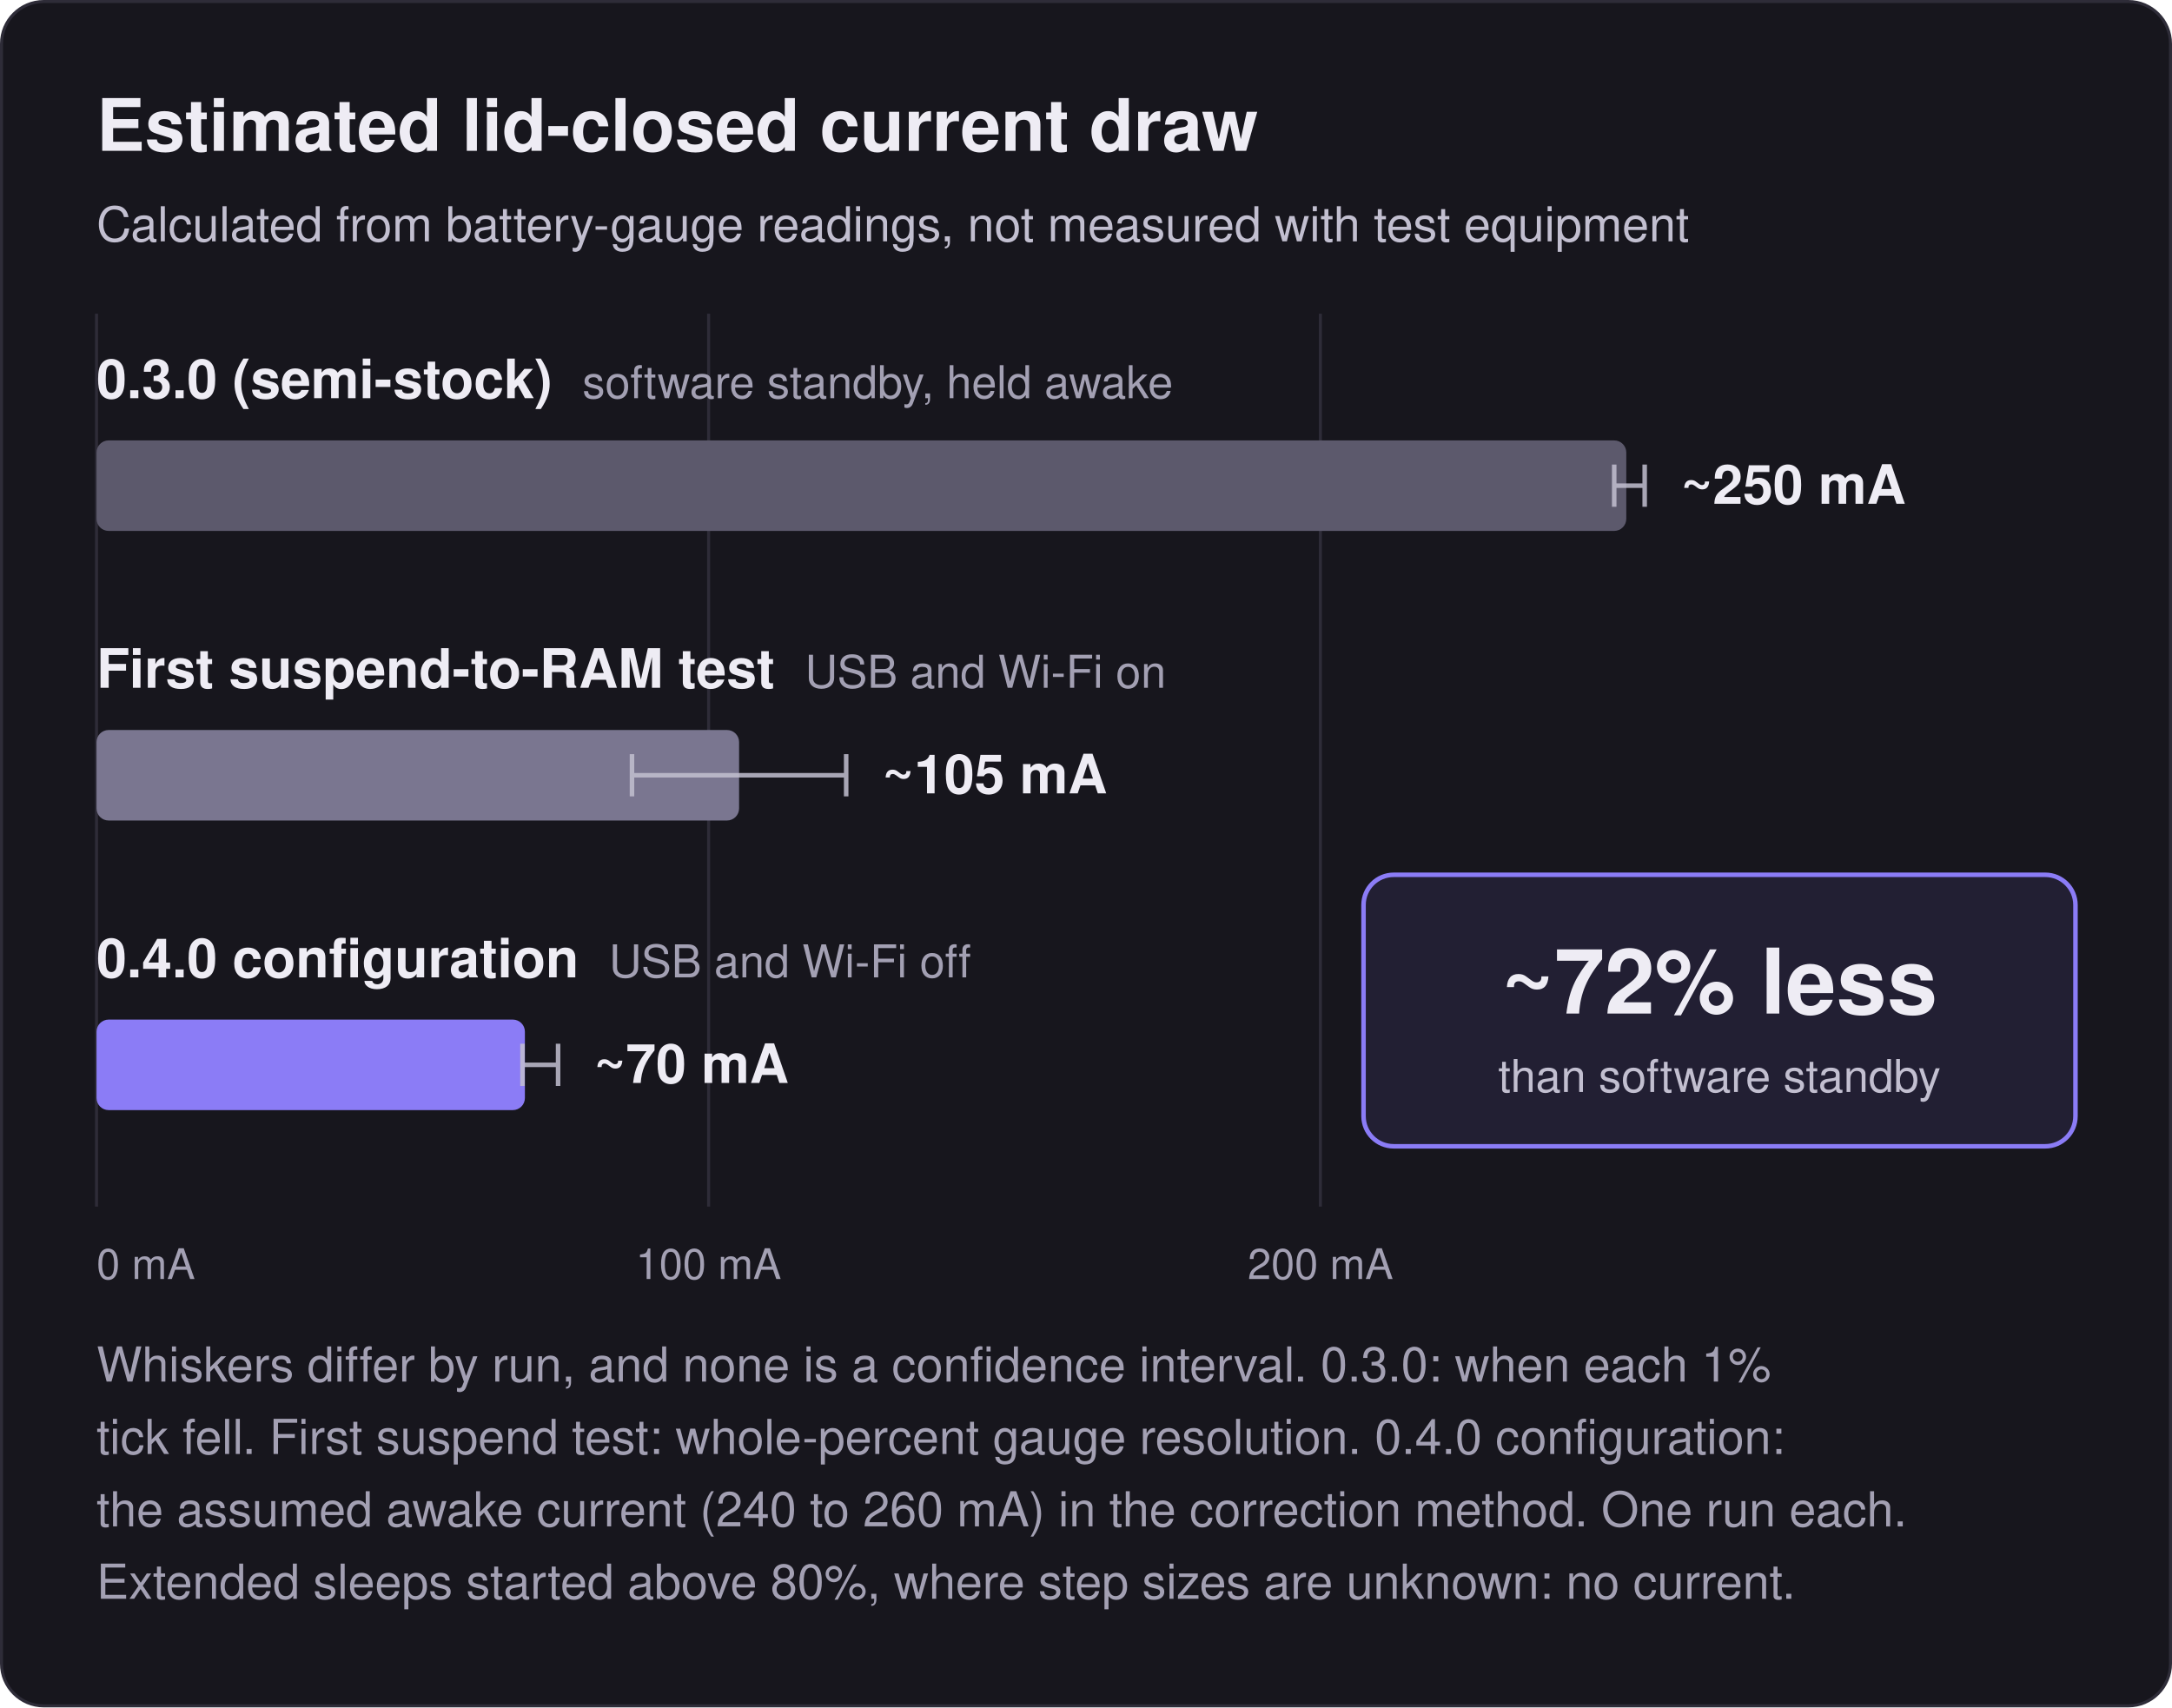
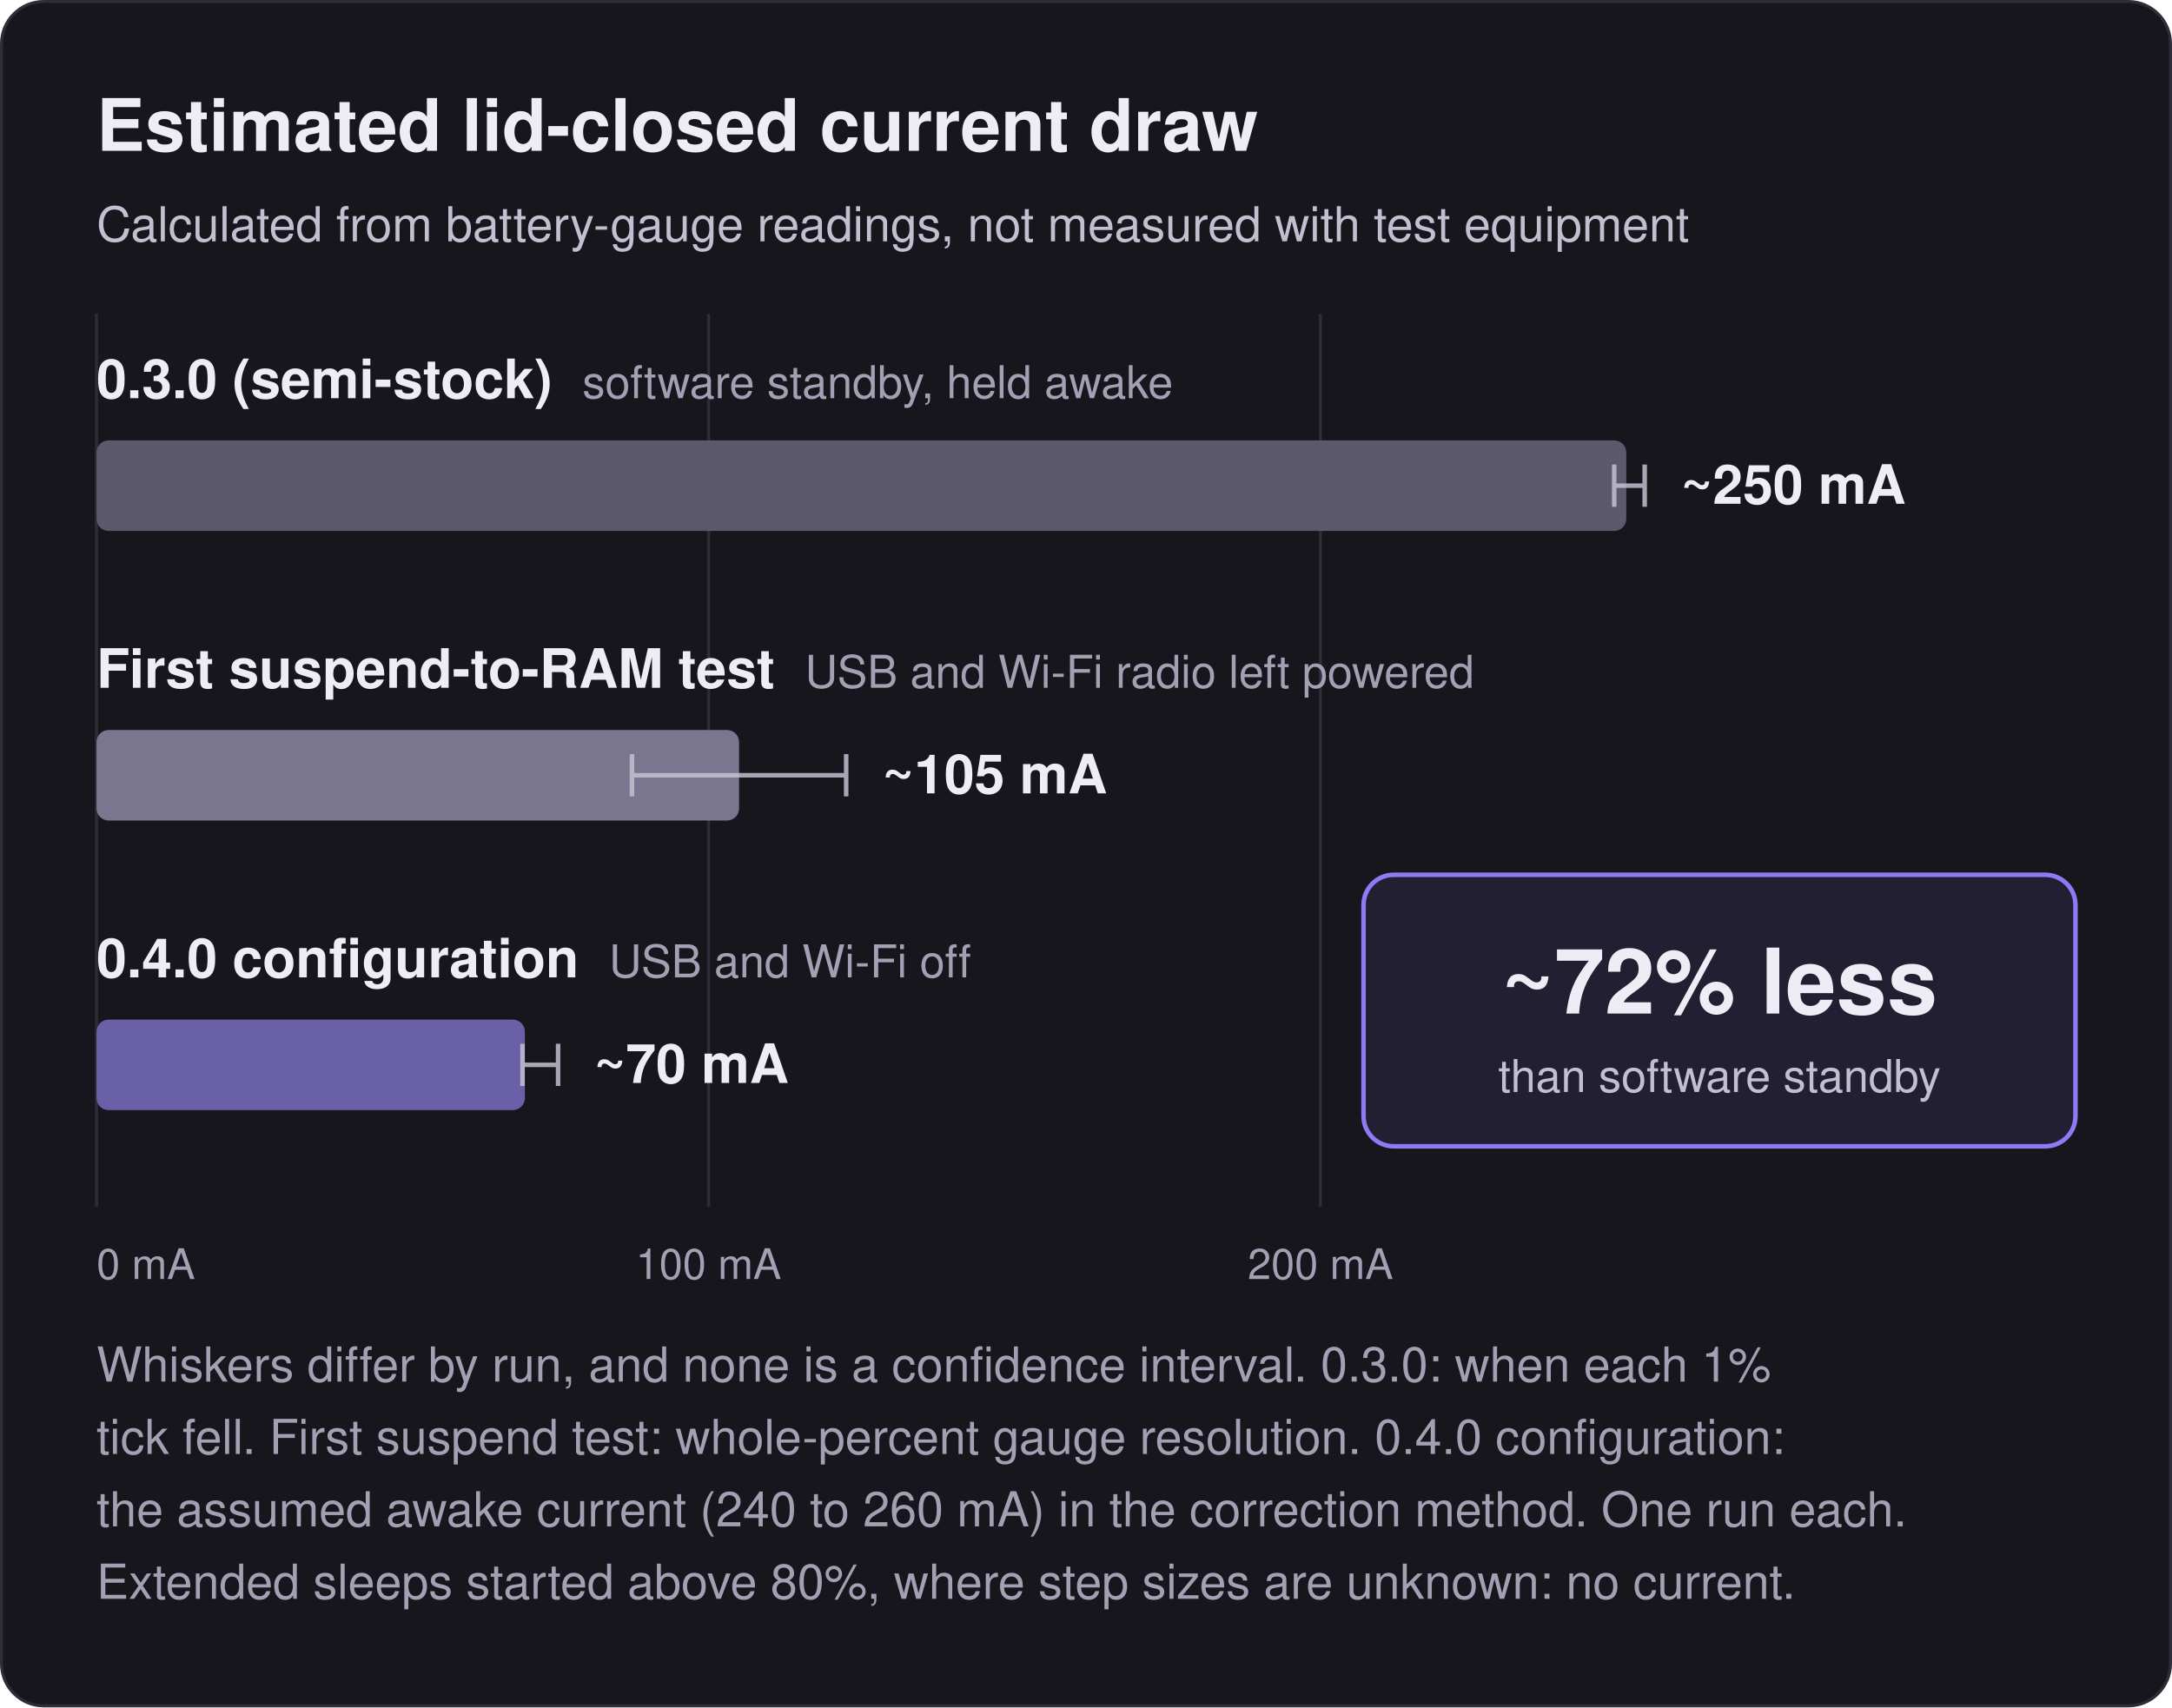
<svg xmlns="http://www.w3.org/2000/svg" width="720" height="566" viewBox="0 0 720 566" role="img" aria-labelledby="t d">
  <rect x="0.5" y="0.5" width="719" height="565" rx="14" fill="#17161D" stroke="#2E2C38" />
  <g font-family="-apple-system, BlinkMacSystemFont, 'Segoe UI', Helvetica, Arial, sans-serif">
    <text x="32" y="50" font-size="24" fill="#EEECF4" font-weight="650" text-anchor="start">Estimated lid-closed current draw</text>
    <text x="32" y="80" font-size="16" fill="#C2BFD0" font-weight="400" text-anchor="start">Calculated from battery-gauge readings, not measured with test equipment</text>
    <line x1="32.0" y1="104" x2="32.0" y2="400" stroke="#2E2C38" stroke-width="1" />
    <text x="32.0" y="424" font-size="14" fill="#A3A0B3" font-weight="400" text-anchor="start">0 mA</text>
    <line x1="234.9" y1="104" x2="234.9" y2="400" stroke="#2E2C38" stroke-width="1" />
    <text x="234.857" y="424" font-size="14" fill="#A3A0B3" font-weight="400" text-anchor="middle">100 mA</text>
    <line x1="437.7" y1="104" x2="437.7" y2="400" stroke="#2E2C38" stroke-width="1" />
    <text x="437.714" y="424" font-size="14" fill="#A3A0B3" font-weight="400" text-anchor="middle">200 mA</text>
    <text x="32" y="132" font-size="18" fill="#EEECF4" font-weight="600">0.3.0 (semi-stock)<tspan dx="10" font-size="15" font-weight="400" fill="#A3A0B3">software standby, held awake</tspan>
    </text>
    <rect x="32" y="146" width="507.1" height="30" rx="4" fill="#5C596C" />
    <path d="M535.1 161H545.2M535.1 154V168M545.2 154V168" stroke="#C2BFD0" stroke-width="1.5" fill="none" opacity="0.85" />
    <text x="557.229" y="167" font-size="18" fill="#EEECF4" font-weight="650" text-anchor="start">~250 mA</text>
-     <text x="32" y="228" font-size="18" fill="#EEECF4" font-weight="600">First suspend-to-RAM test<tspan dx="10" font-size="15" font-weight="400" fill="#A3A0B3">USB and Wi-Fi on</tspan>
+     <text x="32" y="228" font-size="18" fill="#EEECF4" font-weight="600">First suspend-to-RAM test<tspan dx="10" font-size="15" font-weight="400" fill="#A3A0B3">USB and Wi-Fi radio left powered</tspan>
    </text>
    <rect x="32" y="242" width="213.0" height="30" rx="4" fill="#7A7690" />
    <path d="M209.5 257H280.5M209.5 250V264M280.5 250V264" stroke="#C2BFD0" stroke-width="1.5" fill="none" opacity="0.85" />
    <text x="292.5" y="263" font-size="18" fill="#EEECF4" font-weight="650" text-anchor="start">~105 mA</text>
    <text x="32" y="324" font-size="18" fill="#EEECF4" font-weight="600">0.4.0 configuration<tspan dx="10" font-size="15" font-weight="400" fill="#A3A0B3">USB and Wi-Fi off</tspan>
    </text>
-     <rect x="32" y="338" width="142.0" height="30" rx="4" fill="#8B7CF6" />
+     <rect x="32" y="338" width="142.0" height="30" rx="4" fill="#6A60A8" />
    <path d="M173.2 353H185.0M173.2 346V360M185.0 346V360" stroke="#C2BFD0" stroke-width="1.5" fill="none" opacity="0.85" />
    <text x="196.954" y="359" font-size="18" fill="#EEECF4" font-weight="650" text-anchor="start">~70 mA</text>
    <rect x="452" y="290" width="236" height="90" rx="10" fill="#221F33" stroke="#8B7CF6" stroke-width="1.5" />
    <text x="570" y="336" font-size="30" fill="#EEECF4" font-weight="750" text-anchor="middle">~72% less</text>
    <text x="570" y="362" font-size="15" fill="#C2BFD0" font-weight="400" text-anchor="middle">than software standby</text>
    <text x="32" y="458" font-size="16" fill="#A3A0B3" font-weight="400" text-anchor="start">Whiskers differ by run, and none is a confidence interval. 0.3.0: when each 1%</text>
    <text x="32" y="482" font-size="16" fill="#A3A0B3" font-weight="400" text-anchor="start">tick fell. First suspend test: whole-percent gauge resolution. 0.4.0 configuration:</text>
    <text x="32" y="506" font-size="16" fill="#A3A0B3" font-weight="400" text-anchor="start">the assumed awake current (240 to 260 mA) in the correction method. One run each.</text>
    <text x="32" y="530" font-size="16" fill="#A3A0B3" font-weight="400" text-anchor="start">Extended sleeps started above 80%, where step sizes are unknown: no current.</text>
  </g>
</svg>
